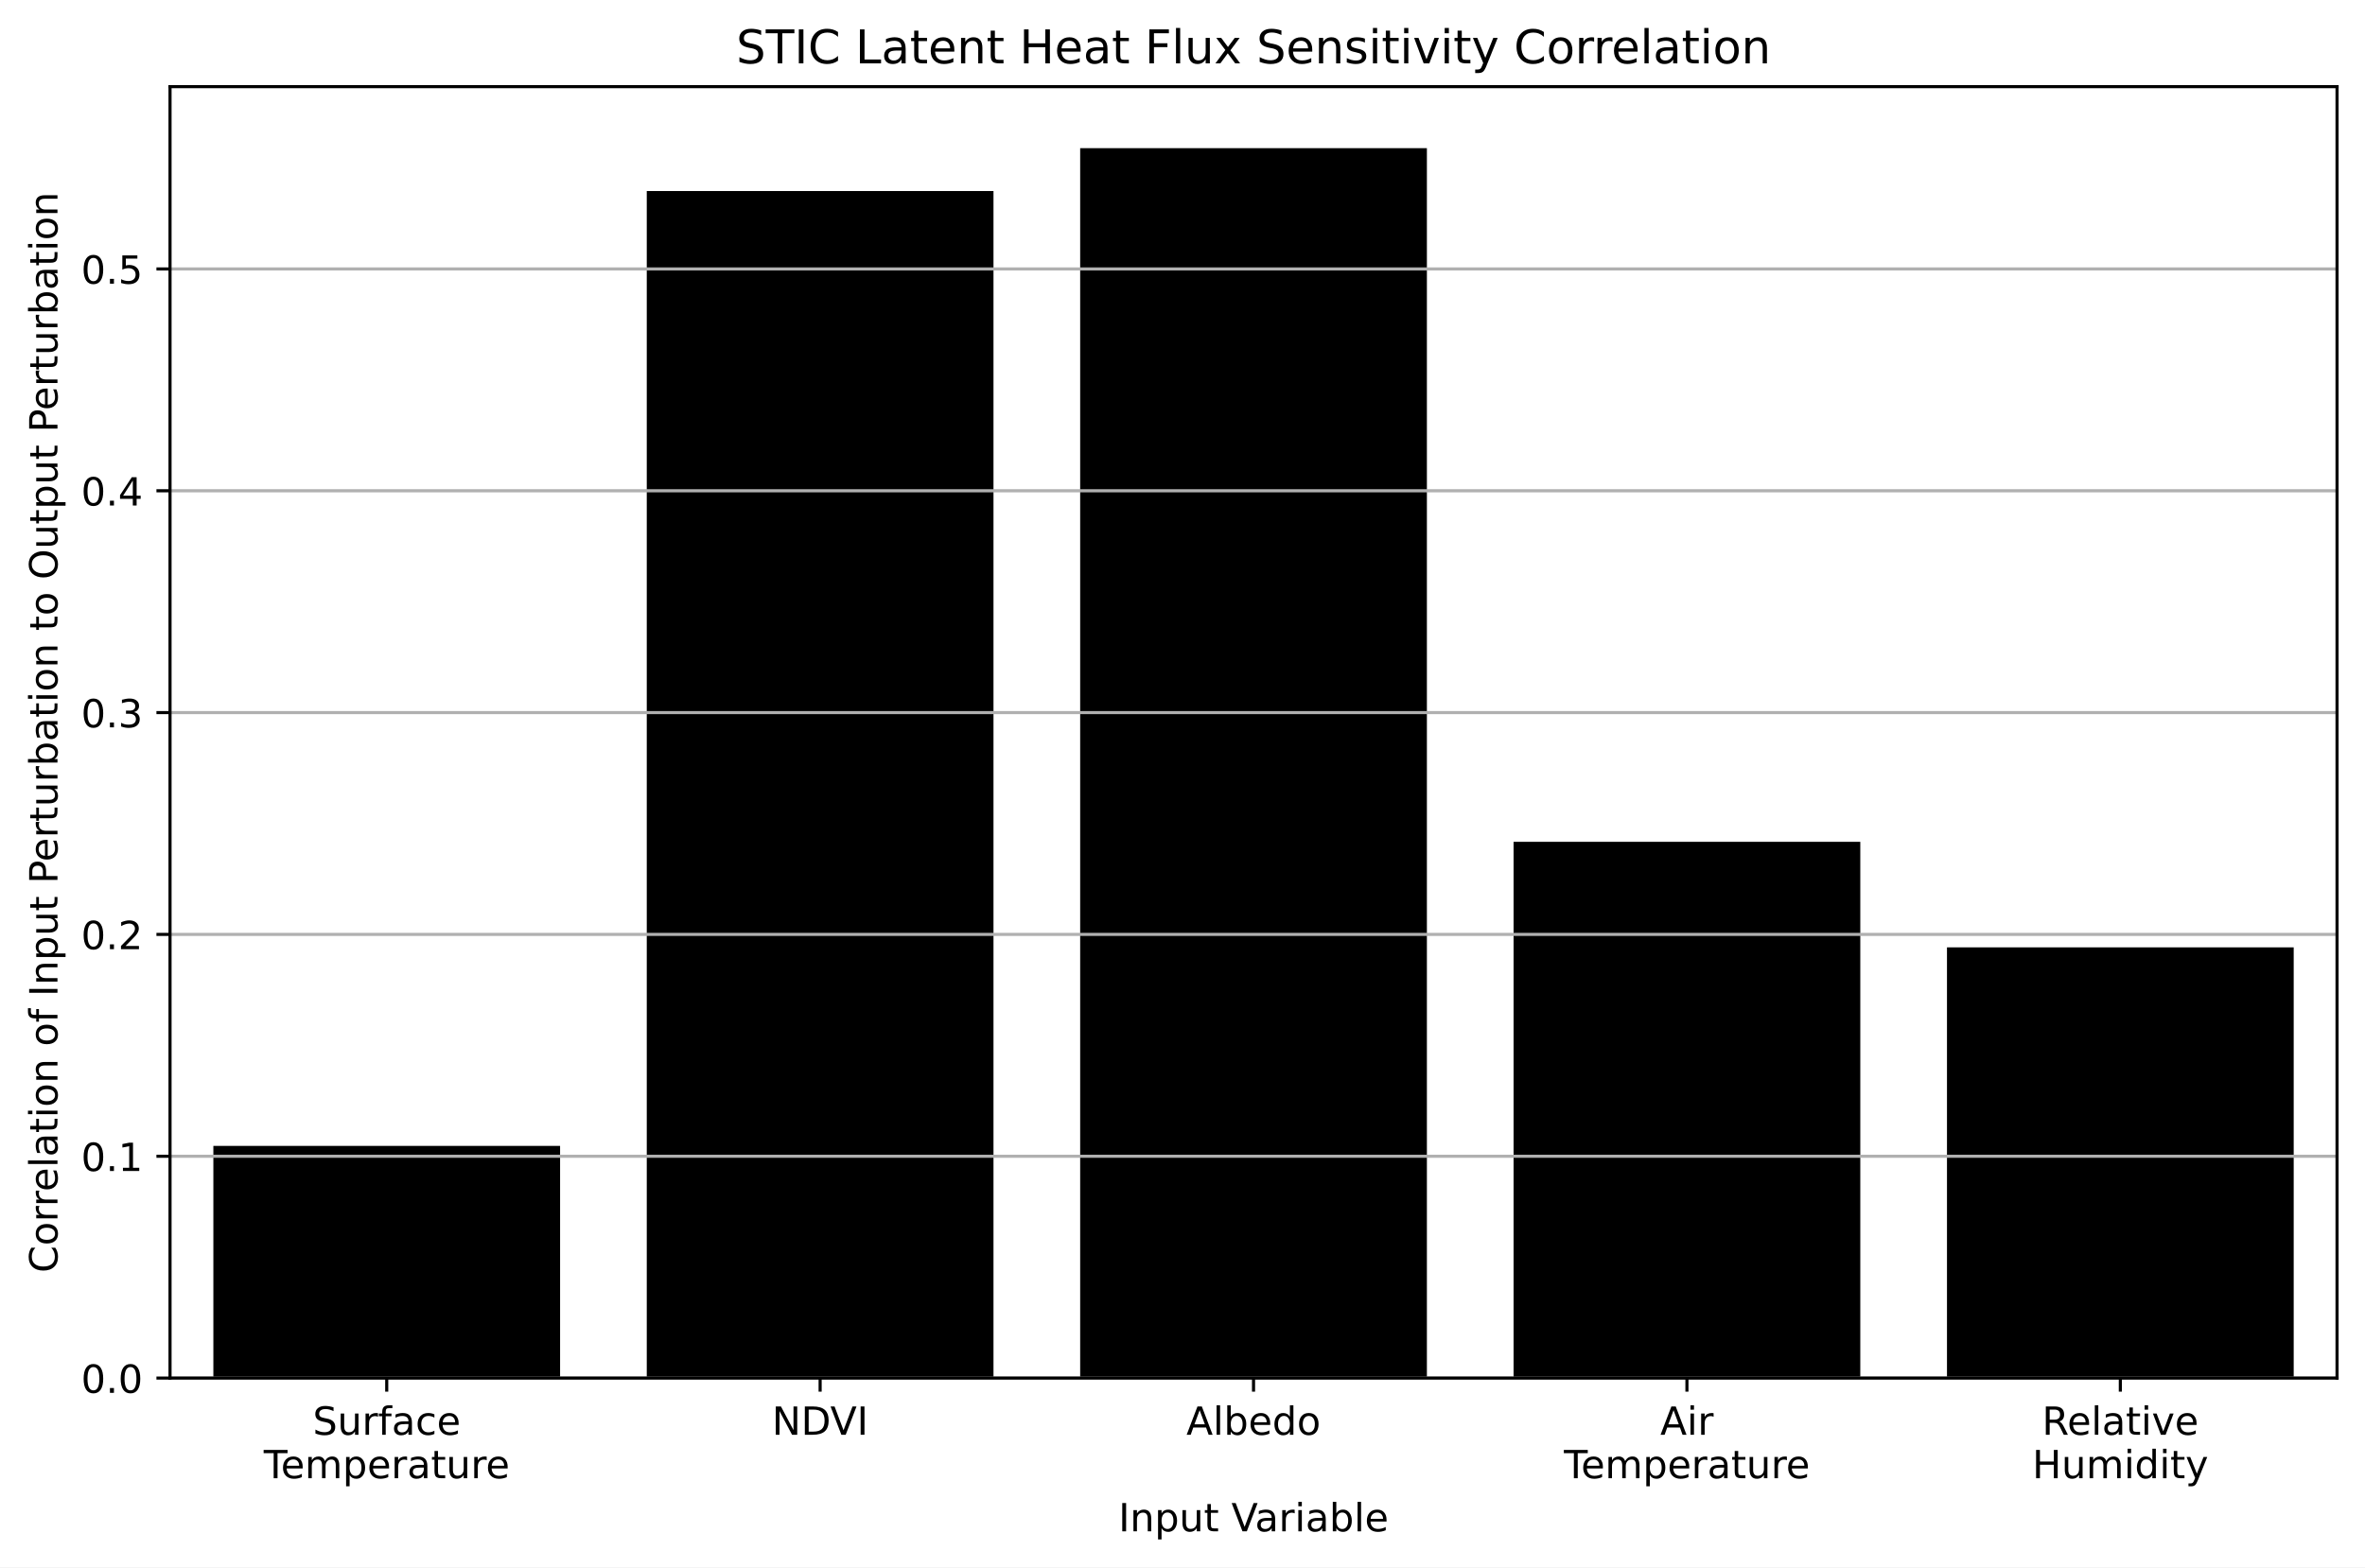
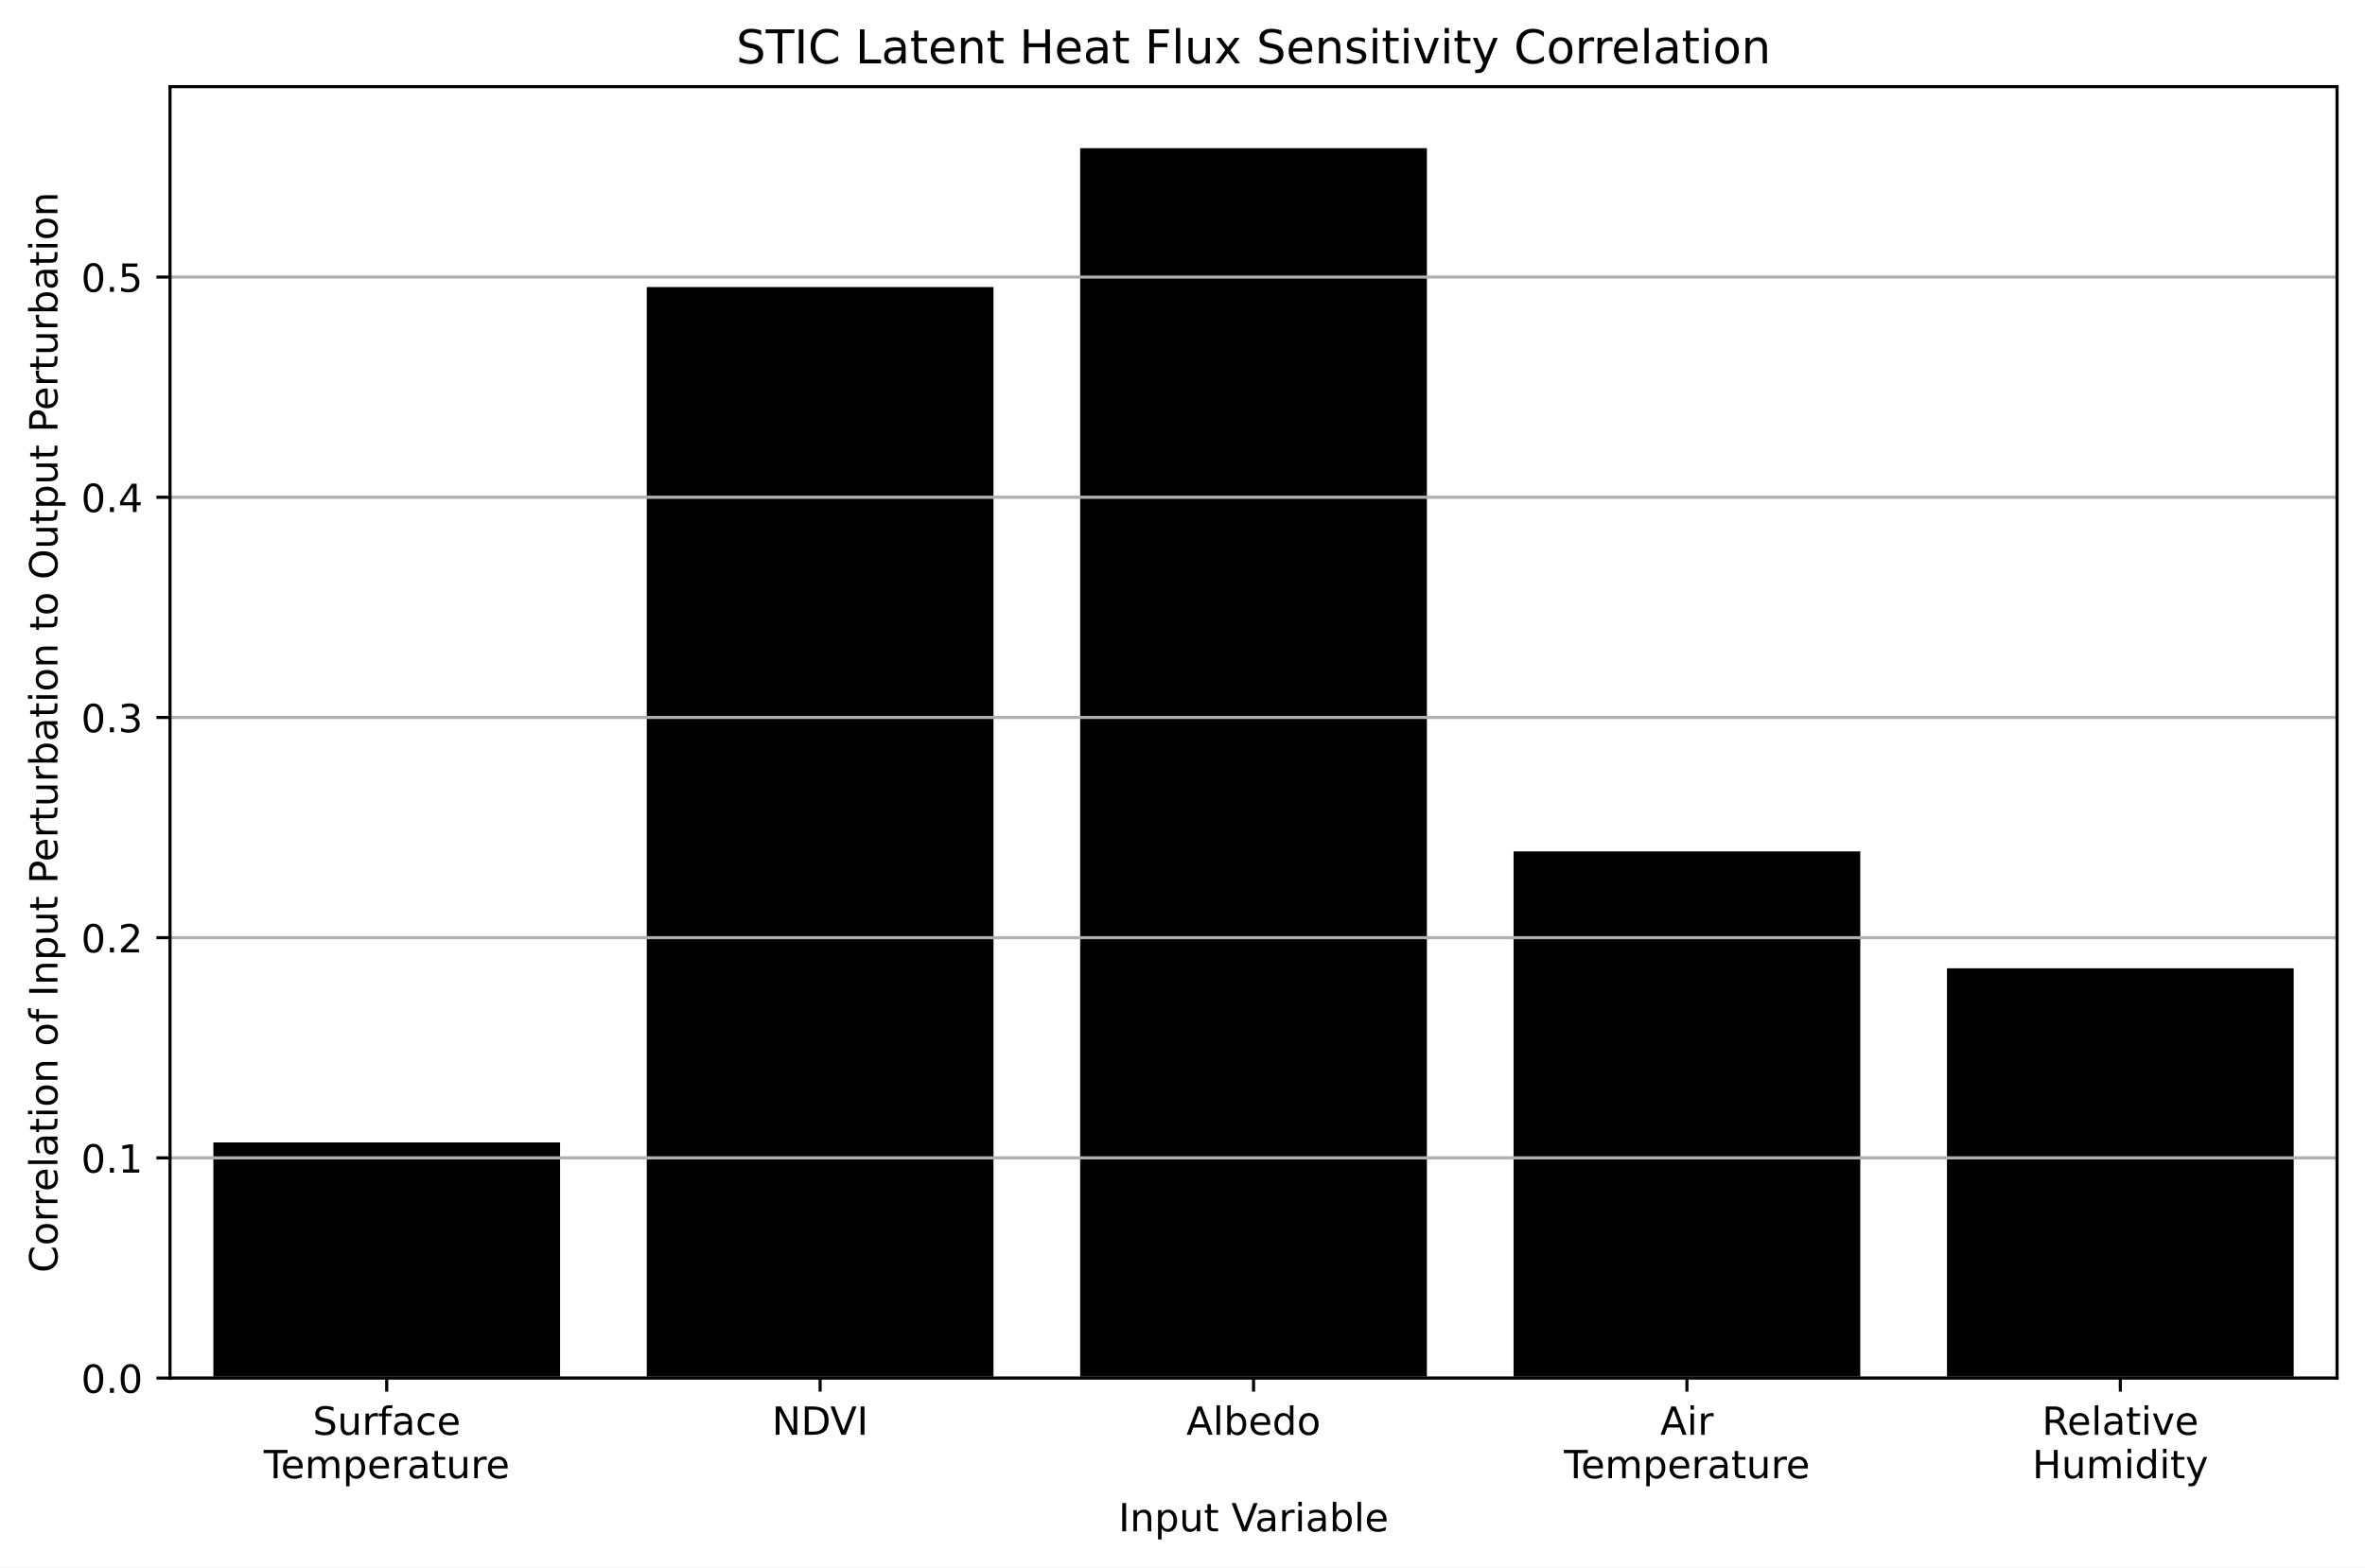
<svg xmlns="http://www.w3.org/2000/svg" xmlns:xlink="http://www.w3.org/1999/xlink" width="608.981pt" height="403.712pt" viewBox="0 0 608.981 403.712" version="1.1">
  <defs>
    <style type="text/css">*{stroke-linejoin: round; stroke-linecap: butt}</style>
  </defs>
  <g id="figure_1">
    <g id="patch_1">
      <path d="M 0 403.712  L 608.981 403.712  L 608.981 0  L 0 0  z " style="fill: #ffffff" />
    </g>
    <g id="axes_1">
      <g id="patch_2">
        <path d="M 43.781 354.958  L 601.781 354.958  L 601.781 22.318  L 43.781 22.318  z " style="fill: #ffffff" />
      </g>
      <g id="patch_3">
-         <path d="M 54.941 354.958  L 144.221 354.958  L 144.221 295.148  L 54.941 295.148  z " clip-path="url(#p79de683857)" />
+         <path d="M 54.941 354.958  L 144.221 354.958  L 144.221 294.258  L 54.941 294.258  z " clip-path="url(#pf6c3a0efa9)" />
      </g>
      <g id="patch_4">
-         <path d="M 166.541 354.958  L 255.821 354.958  L 255.821 49.208  L 166.541 49.208  z " clip-path="url(#p79de683857)" />
+         <path d="M 166.541 354.958  L 255.821 354.958  L 255.821 73.936  L 166.541 73.936  z " clip-path="url(#pf6c3a0efa9)" />
      </g>
      <g id="patch_5">
-         <path d="M 278.141 354.958  L 367.421 354.958  L 367.421 38.158  L 278.141 38.158  z " clip-path="url(#p79de683857)" />
+         <path d="M 278.141 354.958  L 367.421 354.958  L 367.421 38.158  L 278.141 38.158  z " clip-path="url(#pf6c3a0efa9)" />
      </g>
      <g id="patch_6">
-         <path d="M 389.741 354.958  L 479.021 354.958  L 479.021 216.831  L 389.741 216.831  z " clip-path="url(#p79de683857)" />
+         <path d="M 389.741 354.958  L 479.021 354.958  L 479.021 219.298  L 389.741 219.298  z " clip-path="url(#pf6c3a0efa9)" />
      </g>
      <g id="patch_7">
-         <path d="M 501.341 354.958  L 590.621 354.958  L 590.621 244.021  L 501.341 244.021  z " clip-path="url(#p79de683857)" />
+         <path d="M 501.341 354.958  L 590.621 354.958  L 590.621 249.406  L 501.341 249.406  z " clip-path="url(#pf6c3a0efa9)" />
      </g>
      <g id="matplotlib.axis_1">
        <g id="xtick_1">
          <g id="line2d_1">
            <defs>
-               <path id="mb75767d7b3" d="M 0 0  L 0 3.5  " style="stroke: #000000; stroke-width: 0.8" />
+               <path id="me029e1c5e3" d="M 0 0  L 0 3.5  " style="stroke: #000000; stroke-width: 0.8" />
            </defs>
            <g>
-               <use xlink:href="#mb75767d7b3" x="99.581" y="354.958" style="stroke: #000000; stroke-width: 0.8" />
+               <use xlink:href="#me029e1c5e3" x="99.581" y="354.958" style="stroke: #000000; stroke-width: 0.8" />
            </g>
          </g>
          <g id="text_1">
            <g transform="translate(80.53281 369.5566) scale(0.1 -0.1)">
              <defs>
                <path id="DejaVuSans-53" d="M 3425 4513  L 3425 3897  Q 3066 4069 2747 4153  Q 2428 4238 2131 4238  Q 1616 4238 1336 4038  Q 1056 3838 1056 3469  Q 1056 3159 1242 3001  Q 1428 2844 1947 2747  L 2328 2669  Q 3034 2534 3370 2195  Q 3706 1856 3706 1288  Q 3706 609 3251 259  Q 2797 -91 1919 -91  Q 1588 -91 1214 -16  Q 841 59 441 206  L 441 856  Q 825 641 1194 531  Q 1563 422 1919 422  Q 2459 422 2753 634  Q 3047 847 3047 1241  Q 3047 1584 2836 1778  Q 2625 1972 2144 2069  L 1759 2144  Q 1053 2284 737 2584  Q 422 2884 422 3419  Q 422 4038 858 4394  Q 1294 4750 2059 4750  Q 2388 4750 2728 4690  Q 3069 4631 3425 4513  z " transform="scale(0.015625)" />
                <path id="DejaVuSans-75" d="M 544 1381  L 544 3500  L 1119 3500  L 1119 1403  Q 1119 906 1312 657  Q 1506 409 1894 409  Q 2359 409 2629 706  Q 2900 1003 2900 1516  L 2900 3500  L 3475 3500  L 3475 0  L 2900 0  L 2900 538  Q 2691 219 2414 64  Q 2138 -91 1772 -91  Q 1169 -91 856 284  Q 544 659 544 1381  z M 1991 3584  L 1991 3584  z " transform="scale(0.015625)" />
                <path id="DejaVuSans-72" d="M 2631 2963  Q 2534 3019 2420 3045  Q 2306 3072 2169 3072  Q 1681 3072 1420 2755  Q 1159 2438 1159 1844  L 1159 0  L 581 0  L 581 3500  L 1159 3500  L 1159 2956  Q 1341 3275 1631 3429  Q 1922 3584 2338 3584  Q 2397 3584 2469 3576  Q 2541 3569 2628 3553  L 2631 2963  z " transform="scale(0.015625)" />
                <path id="DejaVuSans-66" d="M 2375 4863  L 2375 4384  L 1825 4384  Q 1516 4384 1395 4259  Q 1275 4134 1275 3809  L 1275 3500  L 2222 3500  L 2222 3053  L 1275 3053  L 1275 0  L 697 0  L 697 3053  L 147 3053  L 147 3500  L 697 3500  L 697 3744  Q 697 4328 969 4595  Q 1241 4863 1831 4863  L 2375 4863  z " transform="scale(0.015625)" />
                <path id="DejaVuSans-61" d="M 2194 1759  Q 1497 1759 1228 1600  Q 959 1441 959 1056  Q 959 750 1161 570  Q 1363 391 1709 391  Q 2188 391 2477 730  Q 2766 1069 2766 1631  L 2766 1759  L 2194 1759  z M 3341 1997  L 3341 0  L 2766 0  L 2766 531  Q 2569 213 2275 61  Q 1981 -91 1556 -91  Q 1019 -91 701 211  Q 384 513 384 1019  Q 384 1609 779 1909  Q 1175 2209 1959 2209  L 2766 2209  L 2766 2266  Q 2766 2663 2505 2880  Q 2244 3097 1772 3097  Q 1472 3097 1187 3025  Q 903 2953 641 2809  L 641 3341  Q 956 3463 1253 3523  Q 1550 3584 1831 3584  Q 2591 3584 2966 3190  Q 3341 2797 3341 1997  z " transform="scale(0.015625)" />
                <path id="DejaVuSans-63" d="M 3122 3366  L 3122 2828  Q 2878 2963 2633 3030  Q 2388 3097 2138 3097  Q 1578 3097 1268 2742  Q 959 2388 959 1747  Q 959 1106 1268 751  Q 1578 397 2138 397  Q 2388 397 2633 464  Q 2878 531 3122 666  L 3122 134  Q 2881 22 2623 -34  Q 2366 -91 2075 -91  Q 1284 -91 818 406  Q 353 903 353 1747  Q 353 2603 823 3093  Q 1294 3584 2113 3584  Q 2378 3584 2631 3529  Q 2884 3475 3122 3366  z " transform="scale(0.015625)" />
                <path id="DejaVuSans-65" d="M 3597 1894  L 3597 1613  L 953 1613  Q 991 1019 1311 708  Q 1631 397 2203 397  Q 2534 397 2845 478  Q 3156 559 3463 722  L 3463 178  Q 3153 47 2828 -22  Q 2503 -91 2169 -91  Q 1331 -91 842 396  Q 353 884 353 1716  Q 353 2575 817 3079  Q 1281 3584 2069 3584  Q 2775 3584 3186 3129  Q 3597 2675 3597 1894  z M 3022 2063  Q 3016 2534 2758 2815  Q 2500 3097 2075 3097  Q 1594 3097 1305 2825  Q 1016 2553 972 2059  L 3022 2063  z " transform="scale(0.015625)" />
              </defs>
              <use xlink:href="#DejaVuSans-53" />
              <use xlink:href="#DejaVuSans-75" x="63.477" />
              <use xlink:href="#DejaVuSans-72" x="126.855" />
              <use xlink:href="#DejaVuSans-66" x="167.969" />
              <use xlink:href="#DejaVuSans-61" x="203.174" />
              <use xlink:href="#DejaVuSans-63" x="264.453" />
              <use xlink:href="#DejaVuSans-65" x="319.434" />
            </g>
            <g transform="translate(67.91172 380.7544) scale(0.1 -0.1)">
              <defs>
                <path id="DejaVuSans-54" d="M -19 4666  L 3928 4666  L 3928 4134  L 2272 4134  L 2272 0  L 1638 0  L 1638 4134  L -19 4134  L -19 4666  z " transform="scale(0.015625)" />
                <path id="DejaVuSans-6d" d="M 3328 2828  Q 3544 3216 3844 3400  Q 4144 3584 4550 3584  Q 5097 3584 5394 3201  Q 5691 2819 5691 2113  L 5691 0  L 5113 0  L 5113 2094  Q 5113 2597 4934 2840  Q 4756 3084 4391 3084  Q 3944 3084 3684 2787  Q 3425 2491 3425 1978  L 3425 0  L 2847 0  L 2847 2094  Q 2847 2600 2669 2842  Q 2491 3084 2119 3084  Q 1678 3084 1418 2786  Q 1159 2488 1159 1978  L 1159 0  L 581 0  L 581 3500  L 1159 3500  L 1159 2956  Q 1356 3278 1631 3431  Q 1906 3584 2284 3584  Q 2666 3584 2933 3390  Q 3200 3197 3328 2828  z " transform="scale(0.015625)" />
                <path id="DejaVuSans-70" d="M 1159 525  L 1159 -1331  L 581 -1331  L 581 3500  L 1159 3500  L 1159 2969  Q 1341 3281 1617 3432  Q 1894 3584 2278 3584  Q 2916 3584 3314 3078  Q 3713 2572 3713 1747  Q 3713 922 3314 415  Q 2916 -91 2278 -91  Q 1894 -91 1617 61  Q 1341 213 1159 525  z M 3116 1747  Q 3116 2381 2855 2742  Q 2594 3103 2138 3103  Q 1681 3103 1420 2742  Q 1159 2381 1159 1747  Q 1159 1113 1420 752  Q 1681 391 2138 391  Q 2594 391 2855 752  Q 3116 1113 3116 1747  z " transform="scale(0.015625)" />
                <path id="DejaVuSans-74" d="M 1172 4494  L 1172 3500  L 2356 3500  L 2356 3053  L 1172 3053  L 1172 1153  Q 1172 725 1289 603  Q 1406 481 1766 481  L 2356 481  L 2356 0  L 1766 0  Q 1100 0 847 248  Q 594 497 594 1153  L 594 3053  L 172 3053  L 172 3500  L 594 3500  L 594 4494  L 1172 4494  z " transform="scale(0.015625)" />
              </defs>
              <use xlink:href="#DejaVuSans-54" />
              <use xlink:href="#DejaVuSans-65" x="44.084" />
              <use xlink:href="#DejaVuSans-6d" x="105.607" />
              <use xlink:href="#DejaVuSans-70" x="203.02" />
              <use xlink:href="#DejaVuSans-65" x="266.496" />
              <use xlink:href="#DejaVuSans-72" x="328.02" />
              <use xlink:href="#DejaVuSans-61" x="369.133" />
              <use xlink:href="#DejaVuSans-74" x="430.412" />
              <use xlink:href="#DejaVuSans-75" x="469.621" />
              <use xlink:href="#DejaVuSans-72" x="533" />
              <use xlink:href="#DejaVuSans-65" x="571.863" />
            </g>
          </g>
        </g>
        <g id="xtick_2">
          <g id="line2d_2">
            <g>
-               <use xlink:href="#mb75767d7b3" x="211.181" y="354.958" style="stroke: #000000; stroke-width: 0.8" />
+               <use xlink:href="#me029e1c5e3" x="211.181" y="354.958" style="stroke: #000000; stroke-width: 0.8" />
            </g>
          </g>
          <g id="text_2">
            <g transform="translate(198.7828 369.5566) scale(0.1 -0.1)">
              <defs>
                <path id="DejaVuSans-4e" d="M 628 4666  L 1478 4666  L 3547 763  L 3547 4666  L 4159 4666  L 4159 0  L 3309 0  L 1241 3903  L 1241 0  L 628 0  L 628 4666  z " transform="scale(0.015625)" />
                <path id="DejaVuSans-44" d="M 1259 4147  L 1259 519  L 2022 519  Q 2988 519 3436 956  Q 3884 1394 3884 2338  Q 3884 3275 3436 3711  Q 2988 4147 2022 4147  L 1259 4147  z M 628 4666  L 1925 4666  Q 3281 4666 3915 4102  Q 4550 3538 4550 2338  Q 4550 1131 3912 565  Q 3275 0 1925 0  L 628 0  L 628 4666  z " transform="scale(0.015625)" />
                <path id="DejaVuSans-56" d="M 1831 0  L 50 4666  L 709 4666  L 2188 738  L 3669 4666  L 4325 4666  L 2547 0  L 1831 0  z " transform="scale(0.015625)" />
                <path id="DejaVuSans-49" d="M 628 4666  L 1259 4666  L 1259 0  L 628 0  L 628 4666  z " transform="scale(0.015625)" />
              </defs>
              <use xlink:href="#DejaVuSans-4e" />
              <use xlink:href="#DejaVuSans-44" x="74.805" />
              <use xlink:href="#DejaVuSans-56" x="150.057" />
              <use xlink:href="#DejaVuSans-49" x="218.465" />
            </g>
          </g>
        </g>
        <g id="xtick_3">
          <g id="line2d_3">
            <g>
-               <use xlink:href="#mb75767d7b3" x="322.781" y="354.958" style="stroke: #000000; stroke-width: 0.8" />
+               <use xlink:href="#me029e1c5e3" x="322.781" y="354.958" style="stroke: #000000; stroke-width: 0.8" />
            </g>
          </g>
          <g id="text_3">
            <g transform="translate(305.4875 369.5566) scale(0.1 -0.1)">
              <defs>
                <path id="DejaVuSans-41" d="M 2188 4044  L 1331 1722  L 3047 1722  L 2188 4044  z M 1831 4666  L 2547 4666  L 4325 0  L 3669 0  L 3244 1197  L 1141 1197  L 716 0  L 50 0  L 1831 4666  z " transform="scale(0.015625)" />
                <path id="DejaVuSans-6c" d="M 603 4863  L 1178 4863  L 1178 0  L 603 0  L 603 4863  z " transform="scale(0.015625)" />
                <path id="DejaVuSans-62" d="M 3116 1747  Q 3116 2381 2855 2742  Q 2594 3103 2138 3103  Q 1681 3103 1420 2742  Q 1159 2381 1159 1747  Q 1159 1113 1420 752  Q 1681 391 2138 391  Q 2594 391 2855 752  Q 3116 1113 3116 1747  z M 1159 2969  Q 1341 3281 1617 3432  Q 1894 3584 2278 3584  Q 2916 3584 3314 3078  Q 3713 2572 3713 1747  Q 3713 922 3314 415  Q 2916 -91 2278 -91  Q 1894 -91 1617 61  Q 1341 213 1159 525  L 1159 0  L 581 0  L 581 4863  L 1159 4863  L 1159 2969  z " transform="scale(0.015625)" />
                <path id="DejaVuSans-64" d="M 2906 2969  L 2906 4863  L 3481 4863  L 3481 0  L 2906 0  L 2906 525  Q 2725 213 2448 61  Q 2172 -91 1784 -91  Q 1150 -91 751 415  Q 353 922 353 1747  Q 353 2572 751 3078  Q 1150 3584 1784 3584  Q 2172 3584 2448 3432  Q 2725 3281 2906 2969  z M 947 1747  Q 947 1113 1208 752  Q 1469 391 1925 391  Q 2381 391 2643 752  Q 2906 1113 2906 1747  Q 2906 2381 2643 2742  Q 2381 3103 1925 3103  Q 1469 3103 1208 2742  Q 947 2381 947 1747  z " transform="scale(0.015625)" />
                <path id="DejaVuSans-6f" d="M 1959 3097  Q 1497 3097 1228 2736  Q 959 2375 959 1747  Q 959 1119 1226 758  Q 1494 397 1959 397  Q 2419 397 2687 759  Q 2956 1122 2956 1747  Q 2956 2369 2687 2733  Q 2419 3097 1959 3097  z M 1959 3584  Q 2709 3584 3137 3096  Q 3566 2609 3566 1747  Q 3566 888 3137 398  Q 2709 -91 1959 -91  Q 1206 -91 779 398  Q 353 888 353 1747  Q 353 2609 779 3096  Q 1206 3584 1959 3584  z " transform="scale(0.015625)" />
              </defs>
              <use xlink:href="#DejaVuSans-41" />
              <use xlink:href="#DejaVuSans-6c" x="68.408" />
              <use xlink:href="#DejaVuSans-62" x="96.191" />
              <use xlink:href="#DejaVuSans-65" x="159.668" />
              <use xlink:href="#DejaVuSans-64" x="221.191" />
              <use xlink:href="#DejaVuSans-6f" x="284.668" />
            </g>
          </g>
        </g>
        <g id="xtick_4">
          <g id="line2d_4">
            <g>
-               <use xlink:href="#mb75767d7b3" x="434.381" y="354.958" style="stroke: #000000; stroke-width: 0.8" />
+               <use xlink:href="#me029e1c5e3" x="434.381" y="354.958" style="stroke: #000000; stroke-width: 0.8" />
            </g>
          </g>
          <g id="text_4">
            <g transform="translate(427.5164 369.5566) scale(0.1 -0.1)">
              <defs>
                <path id="DejaVuSans-69" d="M 603 3500  L 1178 3500  L 1178 0  L 603 0  L 603 3500  z M 603 4863  L 1178 4863  L 1178 4134  L 603 4134  L 603 4863  z " transform="scale(0.015625)" />
              </defs>
              <use xlink:href="#DejaVuSans-41" />
              <use xlink:href="#DejaVuSans-69" x="68.408" />
              <use xlink:href="#DejaVuSans-72" x="96.191" />
            </g>
            <g transform="translate(402.7117 380.7544) scale(0.1 -0.1)">
              <use xlink:href="#DejaVuSans-54" />
              <use xlink:href="#DejaVuSans-65" x="44.084" />
              <use xlink:href="#DejaVuSans-6d" x="105.607" />
              <use xlink:href="#DejaVuSans-70" x="203.02" />
              <use xlink:href="#DejaVuSans-65" x="266.496" />
              <use xlink:href="#DejaVuSans-72" x="328.02" />
              <use xlink:href="#DejaVuSans-61" x="369.133" />
              <use xlink:href="#DejaVuSans-74" x="430.412" />
              <use xlink:href="#DejaVuSans-75" x="469.621" />
              <use xlink:href="#DejaVuSans-72" x="533" />
              <use xlink:href="#DejaVuSans-65" x="571.863" />
            </g>
          </g>
        </g>
        <g id="xtick_5">
          <g id="line2d_5">
            <g>
-               <use xlink:href="#mb75767d7b3" x="545.981" y="354.958" style="stroke: #000000; stroke-width: 0.8" />
+               <use xlink:href="#me029e1c5e3" x="545.981" y="354.958" style="stroke: #000000; stroke-width: 0.8" />
            </g>
          </g>
          <g id="text_5">
            <g transform="translate(525.8172 369.5566) scale(0.1 -0.1)">
              <defs>
                <path id="DejaVuSans-52" d="M 2841 2188  Q 3044 2119 3236 1894  Q 3428 1669 3622 1275  L 4263 0  L 3584 0  L 2988 1197  Q 2756 1666 2539 1819  Q 2322 1972 1947 1972  L 1259 1972  L 1259 0  L 628 0  L 628 4666  L 2053 4666  Q 2853 4666 3247 4331  Q 3641 3997 3641 3322  Q 3641 2881 3436 2590  Q 3231 2300 2841 2188  z M 1259 4147  L 1259 2491  L 2053 2491  Q 2509 2491 2742 2702  Q 2975 2913 2975 3322  Q 2975 3731 2742 3939  Q 2509 4147 2053 4147  L 1259 4147  z " transform="scale(0.015625)" />
                <path id="DejaVuSans-76" d="M 191 3500  L 800 3500  L 1894 563  L 2988 3500  L 3597 3500  L 2284 0  L 1503 0  L 191 3500  z " transform="scale(0.015625)" />
              </defs>
              <use xlink:href="#DejaVuSans-52" />
              <use xlink:href="#DejaVuSans-65" x="64.982" />
              <use xlink:href="#DejaVuSans-6c" x="126.506" />
              <use xlink:href="#DejaVuSans-61" x="154.289" />
              <use xlink:href="#DejaVuSans-74" x="215.568" />
              <use xlink:href="#DejaVuSans-69" x="254.777" />
              <use xlink:href="#DejaVuSans-76" x="282.561" />
              <use xlink:href="#DejaVuSans-65" x="341.74" />
            </g>
            <g transform="translate(523.3102 380.7544) scale(0.1 -0.1)">
              <defs>
                <path id="DejaVuSans-48" d="M 628 4666  L 1259 4666  L 1259 2753  L 3553 2753  L 3553 4666  L 4184 4666  L 4184 0  L 3553 0  L 3553 2222  L 1259 2222  L 1259 0  L 628 0  L 628 4666  z " transform="scale(0.015625)" />
                <path id="DejaVuSans-79" d="M 2059 -325  Q 1816 -950 1584 -1140  Q 1353 -1331 966 -1331  L 506 -1331  L 506 -850  L 844 -850  Q 1081 -850 1212 -737  Q 1344 -625 1503 -206  L 1606 56  L 191 3500  L 800 3500  L 1894 763  L 2988 3500  L 3597 3500  L 2059 -325  z " transform="scale(0.015625)" />
              </defs>
              <use xlink:href="#DejaVuSans-48" />
              <use xlink:href="#DejaVuSans-75" x="75.195" />
              <use xlink:href="#DejaVuSans-6d" x="138.574" />
              <use xlink:href="#DejaVuSans-69" x="235.986" />
              <use xlink:href="#DejaVuSans-64" x="263.77" />
              <use xlink:href="#DejaVuSans-69" x="327.246" />
              <use xlink:href="#DejaVuSans-74" x="355.029" />
              <use xlink:href="#DejaVuSans-79" x="394.238" />
            </g>
          </g>
        </g>
        <g id="text_6">
          <g transform="translate(288 394.4325) scale(0.1 -0.1)">
            <defs>
              <path id="DejaVuSans-6e" d="M 3513 2113  L 3513 0  L 2938 0  L 2938 2094  Q 2938 2591 2744 2837  Q 2550 3084 2163 3084  Q 1697 3084 1428 2787  Q 1159 2491 1159 1978  L 1159 0  L 581 0  L 581 3500  L 1159 3500  L 1159 2956  Q 1366 3272 1645 3428  Q 1925 3584 2291 3584  Q 2894 3584 3203 3211  Q 3513 2838 3513 2113  z " transform="scale(0.015625)" />
              <path id="DejaVuSans-20" transform="scale(0.015625)" />
            </defs>
            <use xlink:href="#DejaVuSans-49" />
            <use xlink:href="#DejaVuSans-6e" x="29.492" />
            <use xlink:href="#DejaVuSans-70" x="92.871" />
            <use xlink:href="#DejaVuSans-75" x="156.348" />
            <use xlink:href="#DejaVuSans-74" x="219.727" />
            <use xlink:href="#DejaVuSans-20" x="258.936" />
            <use xlink:href="#DejaVuSans-56" x="290.723" />
            <use xlink:href="#DejaVuSans-61" x="351.381" />
            <use xlink:href="#DejaVuSans-72" x="412.66" />
            <use xlink:href="#DejaVuSans-69" x="453.773" />
            <use xlink:href="#DejaVuSans-61" x="481.557" />
            <use xlink:href="#DejaVuSans-62" x="542.836" />
            <use xlink:href="#DejaVuSans-6c" x="606.312" />
            <use xlink:href="#DejaVuSans-65" x="634.096" />
          </g>
        </g>
      </g>
      <g id="matplotlib.axis_2">
        <g id="ytick_1">
          <g id="line2d_6">
-             <path d="M 43.781 354.958  L 601.781 354.958  " clip-path="url(#p79de683857)" style="fill: none; stroke: #b0b0b0; stroke-width: 0.8; stroke-linecap: square" />
+             <path d="M 43.781 354.958  L 601.781 354.958  " clip-path="url(#pf6c3a0efa9)" style="fill: none; stroke: #b0b0b0; stroke-width: 0.8; stroke-linecap: square" />
          </g>
          <g id="line2d_7">
            <defs>
-               <path id="mbc1e741c5b" d="M 0 0  L -3.5 0  " style="stroke: #000000; stroke-width: 0.8" />
+               <path id="mff7f4adcc2" d="M 0 0  L -3.5 0  " style="stroke: #000000; stroke-width: 0.8" />
            </defs>
            <g>
-               <use xlink:href="#mbc1e741c5b" x="43.781" y="354.958" style="stroke: #000000; stroke-width: 0.8" />
+               <use xlink:href="#mff7f4adcc2" x="43.781" y="354.958" style="stroke: #000000; stroke-width: 0.8" />
            </g>
          </g>
          <g id="text_7">
            <g transform="translate(20.87813 358.7573) scale(0.1 -0.1)">
              <defs>
                <path id="DejaVuSans-30" d="M 2034 4250  Q 1547 4250 1301 3770  Q 1056 3291 1056 2328  Q 1056 1369 1301 889  Q 1547 409 2034 409  Q 2525 409 2770 889  Q 3016 1369 3016 2328  Q 3016 3291 2770 3770  Q 2525 4250 2034 4250  z M 2034 4750  Q 2819 4750 3233 4129  Q 3647 3509 3647 2328  Q 3647 1150 3233 529  Q 2819 -91 2034 -91  Q 1250 -91 836 529  Q 422 1150 422 2328  Q 422 3509 836 4129  Q 1250 4750 2034 4750  z " transform="scale(0.015625)" />
                <path id="DejaVuSans-2e" d="M 684 794  L 1344 794  L 1344 0  L 684 0  L 684 794  z " transform="scale(0.015625)" />
              </defs>
              <use xlink:href="#DejaVuSans-30" />
              <use xlink:href="#DejaVuSans-2e" x="63.623" />
              <use xlink:href="#DejaVuSans-30" x="95.41" />
            </g>
          </g>
        </g>
        <g id="ytick_2">
          <g id="line2d_8">
-             <path d="M 43.781 297.821  L 601.781 297.821  " clip-path="url(#p79de683857)" style="fill: none; stroke: #b0b0b0; stroke-width: 0.8; stroke-linecap: square" />
+             <path d="M 43.781 298.239  L 601.781 298.239  " clip-path="url(#pf6c3a0efa9)" style="fill: none; stroke: #b0b0b0; stroke-width: 0.8; stroke-linecap: square" />
          </g>
          <g id="line2d_9">
            <g>
-               <use xlink:href="#mbc1e741c5b" x="43.781" y="297.821" style="stroke: #000000; stroke-width: 0.8" />
+               <use xlink:href="#mff7f4adcc2" x="43.781" y="298.239" style="stroke: #000000; stroke-width: 0.8" />
            </g>
          </g>
          <g id="text_8">
-             <g transform="translate(20.87813 301.6198) scale(0.1 -0.1)">
+             <g transform="translate(20.87813 302.0383) scale(0.1 -0.1)">
              <defs>
                <path id="DejaVuSans-31" d="M 794 531  L 1825 531  L 1825 4091  L 703 3866  L 703 4441  L 1819 4666  L 2450 4666  L 2450 531  L 3481 531  L 3481 0  L 794 0  L 794 531  z " transform="scale(0.015625)" />
              </defs>
              <use xlink:href="#DejaVuSans-30" />
              <use xlink:href="#DejaVuSans-2e" x="63.623" />
              <use xlink:href="#DejaVuSans-31" x="95.41" />
            </g>
          </g>
        </g>
        <g id="ytick_3">
          <g id="line2d_10">
-             <path d="M 43.781 240.683  L 601.781 240.683  " clip-path="url(#p79de683857)" style="fill: none; stroke: #b0b0b0; stroke-width: 0.8; stroke-linecap: square" />
+             <path d="M 43.781 241.52  L 601.781 241.52  " clip-path="url(#pf6c3a0efa9)" style="fill: none; stroke: #b0b0b0; stroke-width: 0.8; stroke-linecap: square" />
          </g>
          <g id="line2d_11">
            <g>
-               <use xlink:href="#mbc1e741c5b" x="43.781" y="240.683" style="stroke: #000000; stroke-width: 0.8" />
+               <use xlink:href="#mff7f4adcc2" x="43.781" y="241.52" style="stroke: #000000; stroke-width: 0.8" />
            </g>
          </g>
          <g id="text_9">
-             <g transform="translate(20.87813 244.4822) scale(0.1 -0.1)">
+             <g transform="translate(20.87813 245.3193) scale(0.1 -0.1)">
              <defs>
                <path id="DejaVuSans-32" d="M 1228 531  L 3431 531  L 3431 0  L 469 0  L 469 531  Q 828 903 1448 1529  Q 2069 2156 2228 2338  Q 2531 2678 2651 2914  Q 2772 3150 2772 3378  Q 2772 3750 2511 3984  Q 2250 4219 1831 4219  Q 1534 4219 1204 4116  Q 875 4013 500 3803  L 500 4441  Q 881 4594 1212 4672  Q 1544 4750 1819 4750  Q 2544 4750 2975 4387  Q 3406 4025 3406 3419  Q 3406 3131 3298 2873  Q 3191 2616 2906 2266  Q 2828 2175 2409 1742  Q 1991 1309 1228 531  z " transform="scale(0.015625)" />
              </defs>
              <use xlink:href="#DejaVuSans-30" />
              <use xlink:href="#DejaVuSans-2e" x="63.623" />
              <use xlink:href="#DejaVuSans-32" x="95.41" />
            </g>
          </g>
        </g>
        <g id="ytick_4">
          <g id="line2d_12">
-             <path d="M 43.781 183.545  L 601.781 183.545  " clip-path="url(#p79de683857)" style="fill: none; stroke: #b0b0b0; stroke-width: 0.8; stroke-linecap: square" />
+             <path d="M 43.781 184.801  L 601.781 184.801  " clip-path="url(#pf6c3a0efa9)" style="fill: none; stroke: #b0b0b0; stroke-width: 0.8; stroke-linecap: square" />
          </g>
          <g id="line2d_13">
            <g>
-               <use xlink:href="#mbc1e741c5b" x="43.781" y="183.545" style="stroke: #000000; stroke-width: 0.8" />
+               <use xlink:href="#mff7f4adcc2" x="43.781" y="184.801" style="stroke: #000000; stroke-width: 0.8" />
            </g>
          </g>
          <g id="text_10">
-             <g transform="translate(20.87813 187.3446) scale(0.1 -0.1)">
+             <g transform="translate(20.87813 188.6002) scale(0.1 -0.1)">
              <defs>
                <path id="DejaVuSans-33" d="M 2597 2516  Q 3050 2419 3304 2112  Q 3559 1806 3559 1356  Q 3559 666 3084 287  Q 2609 -91 1734 -91  Q 1441 -91 1130 -33  Q 819 25 488 141  L 488 750  Q 750 597 1062 519  Q 1375 441 1716 441  Q 2309 441 2620 675  Q 2931 909 2931 1356  Q 2931 1769 2642 2001  Q 2353 2234 1838 2234  L 1294 2234  L 1294 2753  L 1863 2753  Q 2328 2753 2575 2939  Q 2822 3125 2822 3475  Q 2822 3834 2567 4026  Q 2313 4219 1838 4219  Q 1578 4219 1281 4162  Q 984 4106 628 3988  L 628 4550  Q 988 4650 1302 4700  Q 1616 4750 1894 4750  Q 2613 4750 3031 4423  Q 3450 4097 3450 3541  Q 3450 3153 3228 2886  Q 3006 2619 2597 2516  z " transform="scale(0.015625)" />
              </defs>
              <use xlink:href="#DejaVuSans-30" />
              <use xlink:href="#DejaVuSans-2e" x="63.623" />
              <use xlink:href="#DejaVuSans-33" x="95.41" />
            </g>
          </g>
        </g>
        <g id="ytick_5">
          <g id="line2d_14">
-             <path d="M 43.781 126.408  L 601.781 126.408  " clip-path="url(#p79de683857)" style="fill: none; stroke: #b0b0b0; stroke-width: 0.8; stroke-linecap: square" />
+             <path d="M 43.781 128.082  L 601.781 128.082  " clip-path="url(#pf6c3a0efa9)" style="fill: none; stroke: #b0b0b0; stroke-width: 0.8; stroke-linecap: square" />
          </g>
          <g id="line2d_15">
            <g>
-               <use xlink:href="#mbc1e741c5b" x="43.781" y="126.408" style="stroke: #000000; stroke-width: 0.8" />
+               <use xlink:href="#mff7f4adcc2" x="43.781" y="128.082" style="stroke: #000000; stroke-width: 0.8" />
            </g>
          </g>
          <g id="text_11">
-             <g transform="translate(20.87813 130.2071) scale(0.1 -0.1)">
+             <g transform="translate(20.87813 131.8812) scale(0.1 -0.1)">
              <defs>
                <path id="DejaVuSans-34" d="M 2419 4116  L 825 1625  L 2419 1625  L 2419 4116  z M 2253 4666  L 3047 4666  L 3047 1625  L 3713 1625  L 3713 1100  L 3047 1100  L 3047 0  L 2419 0  L 2419 1100  L 313 1100  L 313 1709  L 2253 4666  z " transform="scale(0.015625)" />
              </defs>
              <use xlink:href="#DejaVuSans-30" />
              <use xlink:href="#DejaVuSans-2e" x="63.623" />
              <use xlink:href="#DejaVuSans-34" x="95.41" />
            </g>
          </g>
        </g>
        <g id="ytick_6">
          <g id="line2d_16">
-             <path d="M 43.781 69.27  L 601.781 69.27  " clip-path="url(#p79de683857)" style="fill: none; stroke: #b0b0b0; stroke-width: 0.8; stroke-linecap: square" />
+             <path d="M 43.781 71.363  L 601.781 71.363  " clip-path="url(#pf6c3a0efa9)" style="fill: none; stroke: #b0b0b0; stroke-width: 0.8; stroke-linecap: square" />
          </g>
          <g id="line2d_17">
            <g>
-               <use xlink:href="#mbc1e741c5b" x="43.781" y="69.27" style="stroke: #000000; stroke-width: 0.8" />
+               <use xlink:href="#mff7f4adcc2" x="43.781" y="71.363" style="stroke: #000000; stroke-width: 0.8" />
            </g>
          </g>
          <g id="text_12">
-             <g transform="translate(20.87813 73.06951) scale(0.1 -0.1)">
+             <g transform="translate(20.87813 75.16218) scale(0.1 -0.1)">
              <defs>
                <path id="DejaVuSans-35" d="M 691 4666  L 3169 4666  L 3169 4134  L 1269 4134  L 1269 2991  Q 1406 3038 1543 3061  Q 1681 3084 1819 3084  Q 2600 3084 3056 2656  Q 3513 2228 3513 1497  Q 3513 744 3044 326  Q 2575 -91 1722 -91  Q 1428 -91 1123 -41  Q 819 9 494 109  L 494 744  Q 775 591 1075 516  Q 1375 441 1709 441  Q 2250 441 2565 725  Q 2881 1009 2881 1497  Q 2881 1984 2565 2268  Q 2250 2553 1709 2553  Q 1456 2553 1204 2497  Q 953 2441 691 2322  L 691 4666  z " transform="scale(0.015625)" />
              </defs>
              <use xlink:href="#DejaVuSans-30" />
              <use xlink:href="#DejaVuSans-2e" x="63.623" />
              <use xlink:href="#DejaVuSans-35" x="95.41" />
            </g>
          </g>
        </g>
        <g id="text_13">
          <g transform="translate(14.79844 327.8264) rotate(-90) scale(0.1 -0.1)">
            <defs>
              <path id="DejaVuSans-43" d="M 4122 4306  L 4122 3641  Q 3803 3938 3442 4084  Q 3081 4231 2675 4231  Q 1875 4231 1450 3742  Q 1025 3253 1025 2328  Q 1025 1406 1450 917  Q 1875 428 2675 428  Q 3081 428 3442 575  Q 3803 722 4122 1019  L 4122 359  Q 3791 134 3420 21  Q 3050 -91 2638 -91  Q 1578 -91 968 557  Q 359 1206 359 2328  Q 359 3453 968 4101  Q 1578 4750 2638 4750  Q 3056 4750 3426 4639  Q 3797 4528 4122 4306  z " transform="scale(0.015625)" />
              <path id="DejaVuSans-50" d="M 1259 4147  L 1259 2394  L 2053 2394  Q 2494 2394 2734 2622  Q 2975 2850 2975 3272  Q 2975 3691 2734 3919  Q 2494 4147 2053 4147  L 1259 4147  z M 628 4666  L 2053 4666  Q 2838 4666 3239 4311  Q 3641 3956 3641 3272  Q 3641 2581 3239 2228  Q 2838 1875 2053 1875  L 1259 1875  L 1259 0  L 628 0  L 628 4666  z " transform="scale(0.015625)" />
              <path id="DejaVuSans-4f" d="M 2522 4238  Q 1834 4238 1429 3725  Q 1025 3213 1025 2328  Q 1025 1447 1429 934  Q 1834 422 2522 422  Q 3209 422 3611 934  Q 4013 1447 4013 2328  Q 4013 3213 3611 3725  Q 3209 4238 2522 4238  z M 2522 4750  Q 3503 4750 4090 4092  Q 4678 3434 4678 2328  Q 4678 1225 4090 567  Q 3503 -91 2522 -91  Q 1538 -91 948 565  Q 359 1222 359 2328  Q 359 3434 948 4092  Q 1538 4750 2522 4750  z " transform="scale(0.015625)" />
            </defs>
            <use xlink:href="#DejaVuSans-43" />
            <use xlink:href="#DejaVuSans-6f" x="69.824" />
            <use xlink:href="#DejaVuSans-72" x="131.006" />
            <use xlink:href="#DejaVuSans-72" x="170.369" />
            <use xlink:href="#DejaVuSans-65" x="209.232" />
            <use xlink:href="#DejaVuSans-6c" x="270.756" />
            <use xlink:href="#DejaVuSans-61" x="298.539" />
            <use xlink:href="#DejaVuSans-74" x="359.818" />
            <use xlink:href="#DejaVuSans-69" x="399.027" />
            <use xlink:href="#DejaVuSans-6f" x="426.811" />
            <use xlink:href="#DejaVuSans-6e" x="487.992" />
            <use xlink:href="#DejaVuSans-20" x="551.371" />
            <use xlink:href="#DejaVuSans-6f" x="583.158" />
            <use xlink:href="#DejaVuSans-66" x="644.34" />
            <use xlink:href="#DejaVuSans-20" x="679.545" />
            <use xlink:href="#DejaVuSans-49" x="711.332" />
            <use xlink:href="#DejaVuSans-6e" x="740.824" />
            <use xlink:href="#DejaVuSans-70" x="804.203" />
            <use xlink:href="#DejaVuSans-75" x="867.68" />
            <use xlink:href="#DejaVuSans-74" x="931.059" />
            <use xlink:href="#DejaVuSans-20" x="970.268" />
            <use xlink:href="#DejaVuSans-50" x="1002.055" />
            <use xlink:href="#DejaVuSans-65" x="1058.732" />
            <use xlink:href="#DejaVuSans-72" x="1120.256" />
            <use xlink:href="#DejaVuSans-74" x="1161.369" />
            <use xlink:href="#DejaVuSans-75" x="1200.578" />
            <use xlink:href="#DejaVuSans-72" x="1263.957" />
            <use xlink:href="#DejaVuSans-62" x="1305.07" />
            <use xlink:href="#DejaVuSans-61" x="1368.547" />
            <use xlink:href="#DejaVuSans-74" x="1429.826" />
            <use xlink:href="#DejaVuSans-69" x="1469.035" />
            <use xlink:href="#DejaVuSans-6f" x="1496.818" />
            <use xlink:href="#DejaVuSans-6e" x="1558" />
            <use xlink:href="#DejaVuSans-20" x="1621.379" />
            <use xlink:href="#DejaVuSans-74" x="1653.166" />
            <use xlink:href="#DejaVuSans-6f" x="1692.375" />
            <use xlink:href="#DejaVuSans-20" x="1753.557" />
            <use xlink:href="#DejaVuSans-4f" x="1785.344" />
            <use xlink:href="#DejaVuSans-75" x="1864.055" />
            <use xlink:href="#DejaVuSans-74" x="1927.434" />
            <use xlink:href="#DejaVuSans-70" x="1966.643" />
            <use xlink:href="#DejaVuSans-75" x="2030.119" />
            <use xlink:href="#DejaVuSans-74" x="2093.498" />
            <use xlink:href="#DejaVuSans-20" x="2132.707" />
            <use xlink:href="#DejaVuSans-50" x="2164.494" />
            <use xlink:href="#DejaVuSans-65" x="2221.172" />
            <use xlink:href="#DejaVuSans-72" x="2282.695" />
            <use xlink:href="#DejaVuSans-74" x="2323.809" />
            <use xlink:href="#DejaVuSans-75" x="2363.018" />
            <use xlink:href="#DejaVuSans-72" x="2426.396" />
            <use xlink:href="#DejaVuSans-62" x="2467.51" />
            <use xlink:href="#DejaVuSans-61" x="2530.986" />
            <use xlink:href="#DejaVuSans-74" x="2592.266" />
            <use xlink:href="#DejaVuSans-69" x="2631.475" />
            <use xlink:href="#DejaVuSans-6f" x="2659.258" />
            <use xlink:href="#DejaVuSans-6e" x="2720.439" />
          </g>
        </g>
      </g>
      <g id="line2d_18">
-         <path clip-path="url(#p79de683857)" style="fill: none; stroke: #424242; stroke-width: 2.25; stroke-linecap: square" />
+         <path clip-path="url(#pf6c3a0efa9)" style="fill: none; stroke: #424242; stroke-width: 2.25; stroke-linecap: square" />
      </g>
      <g id="line2d_19">
-         <path clip-path="url(#p79de683857)" style="fill: none; stroke: #424242; stroke-width: 2.25; stroke-linecap: square" />
+         <path clip-path="url(#pf6c3a0efa9)" style="fill: none; stroke: #424242; stroke-width: 2.25; stroke-linecap: square" />
      </g>
      <g id="line2d_20">
-         <path clip-path="url(#p79de683857)" style="fill: none; stroke: #424242; stroke-width: 2.25; stroke-linecap: square" />
+         <path clip-path="url(#pf6c3a0efa9)" style="fill: none; stroke: #424242; stroke-width: 2.25; stroke-linecap: square" />
      </g>
      <g id="line2d_21">
-         <path clip-path="url(#p79de683857)" style="fill: none; stroke: #424242; stroke-width: 2.25; stroke-linecap: square" />
+         <path clip-path="url(#pf6c3a0efa9)" style="fill: none; stroke: #424242; stroke-width: 2.25; stroke-linecap: square" />
      </g>
      <g id="line2d_22">
-         <path clip-path="url(#p79de683857)" style="fill: none; stroke: #424242; stroke-width: 2.25; stroke-linecap: square" />
+         <path clip-path="url(#pf6c3a0efa9)" style="fill: none; stroke: #424242; stroke-width: 2.25; stroke-linecap: square" />
      </g>
      <g id="patch_8">
        <path d="M 43.781 354.958  L 43.781 22.318  " style="fill: none; stroke: #000000; stroke-width: 0.8; stroke-linejoin: miter; stroke-linecap: square" />
      </g>
      <g id="patch_9">
        <path d="M 601.781 354.958  L 601.781 22.318  " style="fill: none; stroke: #000000; stroke-width: 0.8; stroke-linejoin: miter; stroke-linecap: square" />
      </g>
      <g id="patch_10">
        <path d="M 43.781 354.958  L 601.781 354.958  " style="fill: none; stroke: #000000; stroke-width: 0.8; stroke-linejoin: miter; stroke-linecap: square" />
      </g>
      <g id="patch_11">
        <path d="M 43.781 22.318  L 601.781 22.318  " style="fill: none; stroke: #000000; stroke-width: 0.8; stroke-linejoin: miter; stroke-linecap: square" />
      </g>
      <g id="text_14">
        <g transform="translate(189.5709 16.31812) scale(0.12 -0.12)">
          <defs>
            <path id="DejaVuSans-4c" d="M 628 4666  L 1259 4666  L 1259 531  L 3531 531  L 3531 0  L 628 0  L 628 4666  z " transform="scale(0.015625)" />
            <path id="DejaVuSans-46" d="M 628 4666  L 3309 4666  L 3309 4134  L 1259 4134  L 1259 2759  L 3109 2759  L 3109 2228  L 1259 2228  L 1259 0  L 628 0  L 628 4666  z " transform="scale(0.015625)" />
            <path id="DejaVuSans-78" d="M 3513 3500  L 2247 1797  L 3578 0  L 2900 0  L 1881 1375  L 863 0  L 184 0  L 1544 1831  L 300 3500  L 978 3500  L 1906 2253  L 2834 3500  L 3513 3500  z " transform="scale(0.015625)" />
            <path id="DejaVuSans-73" d="M 2834 3397  L 2834 2853  Q 2591 2978 2328 3040  Q 2066 3103 1784 3103  Q 1356 3103 1142 2972  Q 928 2841 928 2578  Q 928 2378 1081 2264  Q 1234 2150 1697 2047  L 1894 2003  Q 2506 1872 2764 1633  Q 3022 1394 3022 966  Q 3022 478 2636 193  Q 2250 -91 1575 -91  Q 1294 -91 989 -36  Q 684 19 347 128  L 347 722  Q 666 556 975 473  Q 1284 391 1588 391  Q 1994 391 2212 530  Q 2431 669 2431 922  Q 2431 1156 2273 1281  Q 2116 1406 1581 1522  L 1381 1569  Q 847 1681 609 1914  Q 372 2147 372 2553  Q 372 3047 722 3315  Q 1072 3584 1716 3584  Q 2034 3584 2315 3537  Q 2597 3491 2834 3397  z " transform="scale(0.015625)" />
          </defs>
          <use xlink:href="#DejaVuSans-53" />
          <use xlink:href="#DejaVuSans-54" x="63.477" />
          <use xlink:href="#DejaVuSans-49" x="124.561" />
          <use xlink:href="#DejaVuSans-43" x="154.053" />
          <use xlink:href="#DejaVuSans-20" x="223.877" />
          <use xlink:href="#DejaVuSans-4c" x="255.664" />
          <use xlink:href="#DejaVuSans-61" x="311.377" />
          <use xlink:href="#DejaVuSans-74" x="372.656" />
          <use xlink:href="#DejaVuSans-65" x="411.865" />
          <use xlink:href="#DejaVuSans-6e" x="473.389" />
          <use xlink:href="#DejaVuSans-74" x="536.768" />
          <use xlink:href="#DejaVuSans-20" x="575.977" />
          <use xlink:href="#DejaVuSans-48" x="607.764" />
          <use xlink:href="#DejaVuSans-65" x="682.959" />
          <use xlink:href="#DejaVuSans-61" x="744.482" />
          <use xlink:href="#DejaVuSans-74" x="805.762" />
          <use xlink:href="#DejaVuSans-20" x="844.971" />
          <use xlink:href="#DejaVuSans-46" x="876.758" />
          <use xlink:href="#DejaVuSans-6c" x="934.277" />
          <use xlink:href="#DejaVuSans-75" x="962.061" />
          <use xlink:href="#DejaVuSans-78" x="1025.439" />
          <use xlink:href="#DejaVuSans-20" x="1084.619" />
          <use xlink:href="#DejaVuSans-53" x="1116.406" />
          <use xlink:href="#DejaVuSans-65" x="1179.883" />
          <use xlink:href="#DejaVuSans-6e" x="1241.406" />
          <use xlink:href="#DejaVuSans-73" x="1304.785" />
          <use xlink:href="#DejaVuSans-69" x="1356.885" />
          <use xlink:href="#DejaVuSans-74" x="1384.668" />
          <use xlink:href="#DejaVuSans-69" x="1423.877" />
          <use xlink:href="#DejaVuSans-76" x="1451.66" />
          <use xlink:href="#DejaVuSans-69" x="1510.84" />
          <use xlink:href="#DejaVuSans-74" x="1538.623" />
          <use xlink:href="#DejaVuSans-79" x="1577.832" />
          <use xlink:href="#DejaVuSans-20" x="1637.012" />
          <use xlink:href="#DejaVuSans-43" x="1668.799" />
          <use xlink:href="#DejaVuSans-6f" x="1738.623" />
          <use xlink:href="#DejaVuSans-72" x="1799.805" />
          <use xlink:href="#DejaVuSans-72" x="1839.168" />
          <use xlink:href="#DejaVuSans-65" x="1878.031" />
          <use xlink:href="#DejaVuSans-6c" x="1939.555" />
          <use xlink:href="#DejaVuSans-61" x="1967.338" />
          <use xlink:href="#DejaVuSans-74" x="2028.617" />
          <use xlink:href="#DejaVuSans-69" x="2067.826" />
          <use xlink:href="#DejaVuSans-6f" x="2095.609" />
          <use xlink:href="#DejaVuSans-6e" x="2156.791" />
        </g>
      </g>
    </g>
  </g>
  <defs>
-     <clipPath id="p79de683857">
+     <clipPath id="pf6c3a0efa9">
      <rect x="43.781" y="22.318" width="558" height="332.64" />
    </clipPath>
  </defs>
</svg>
